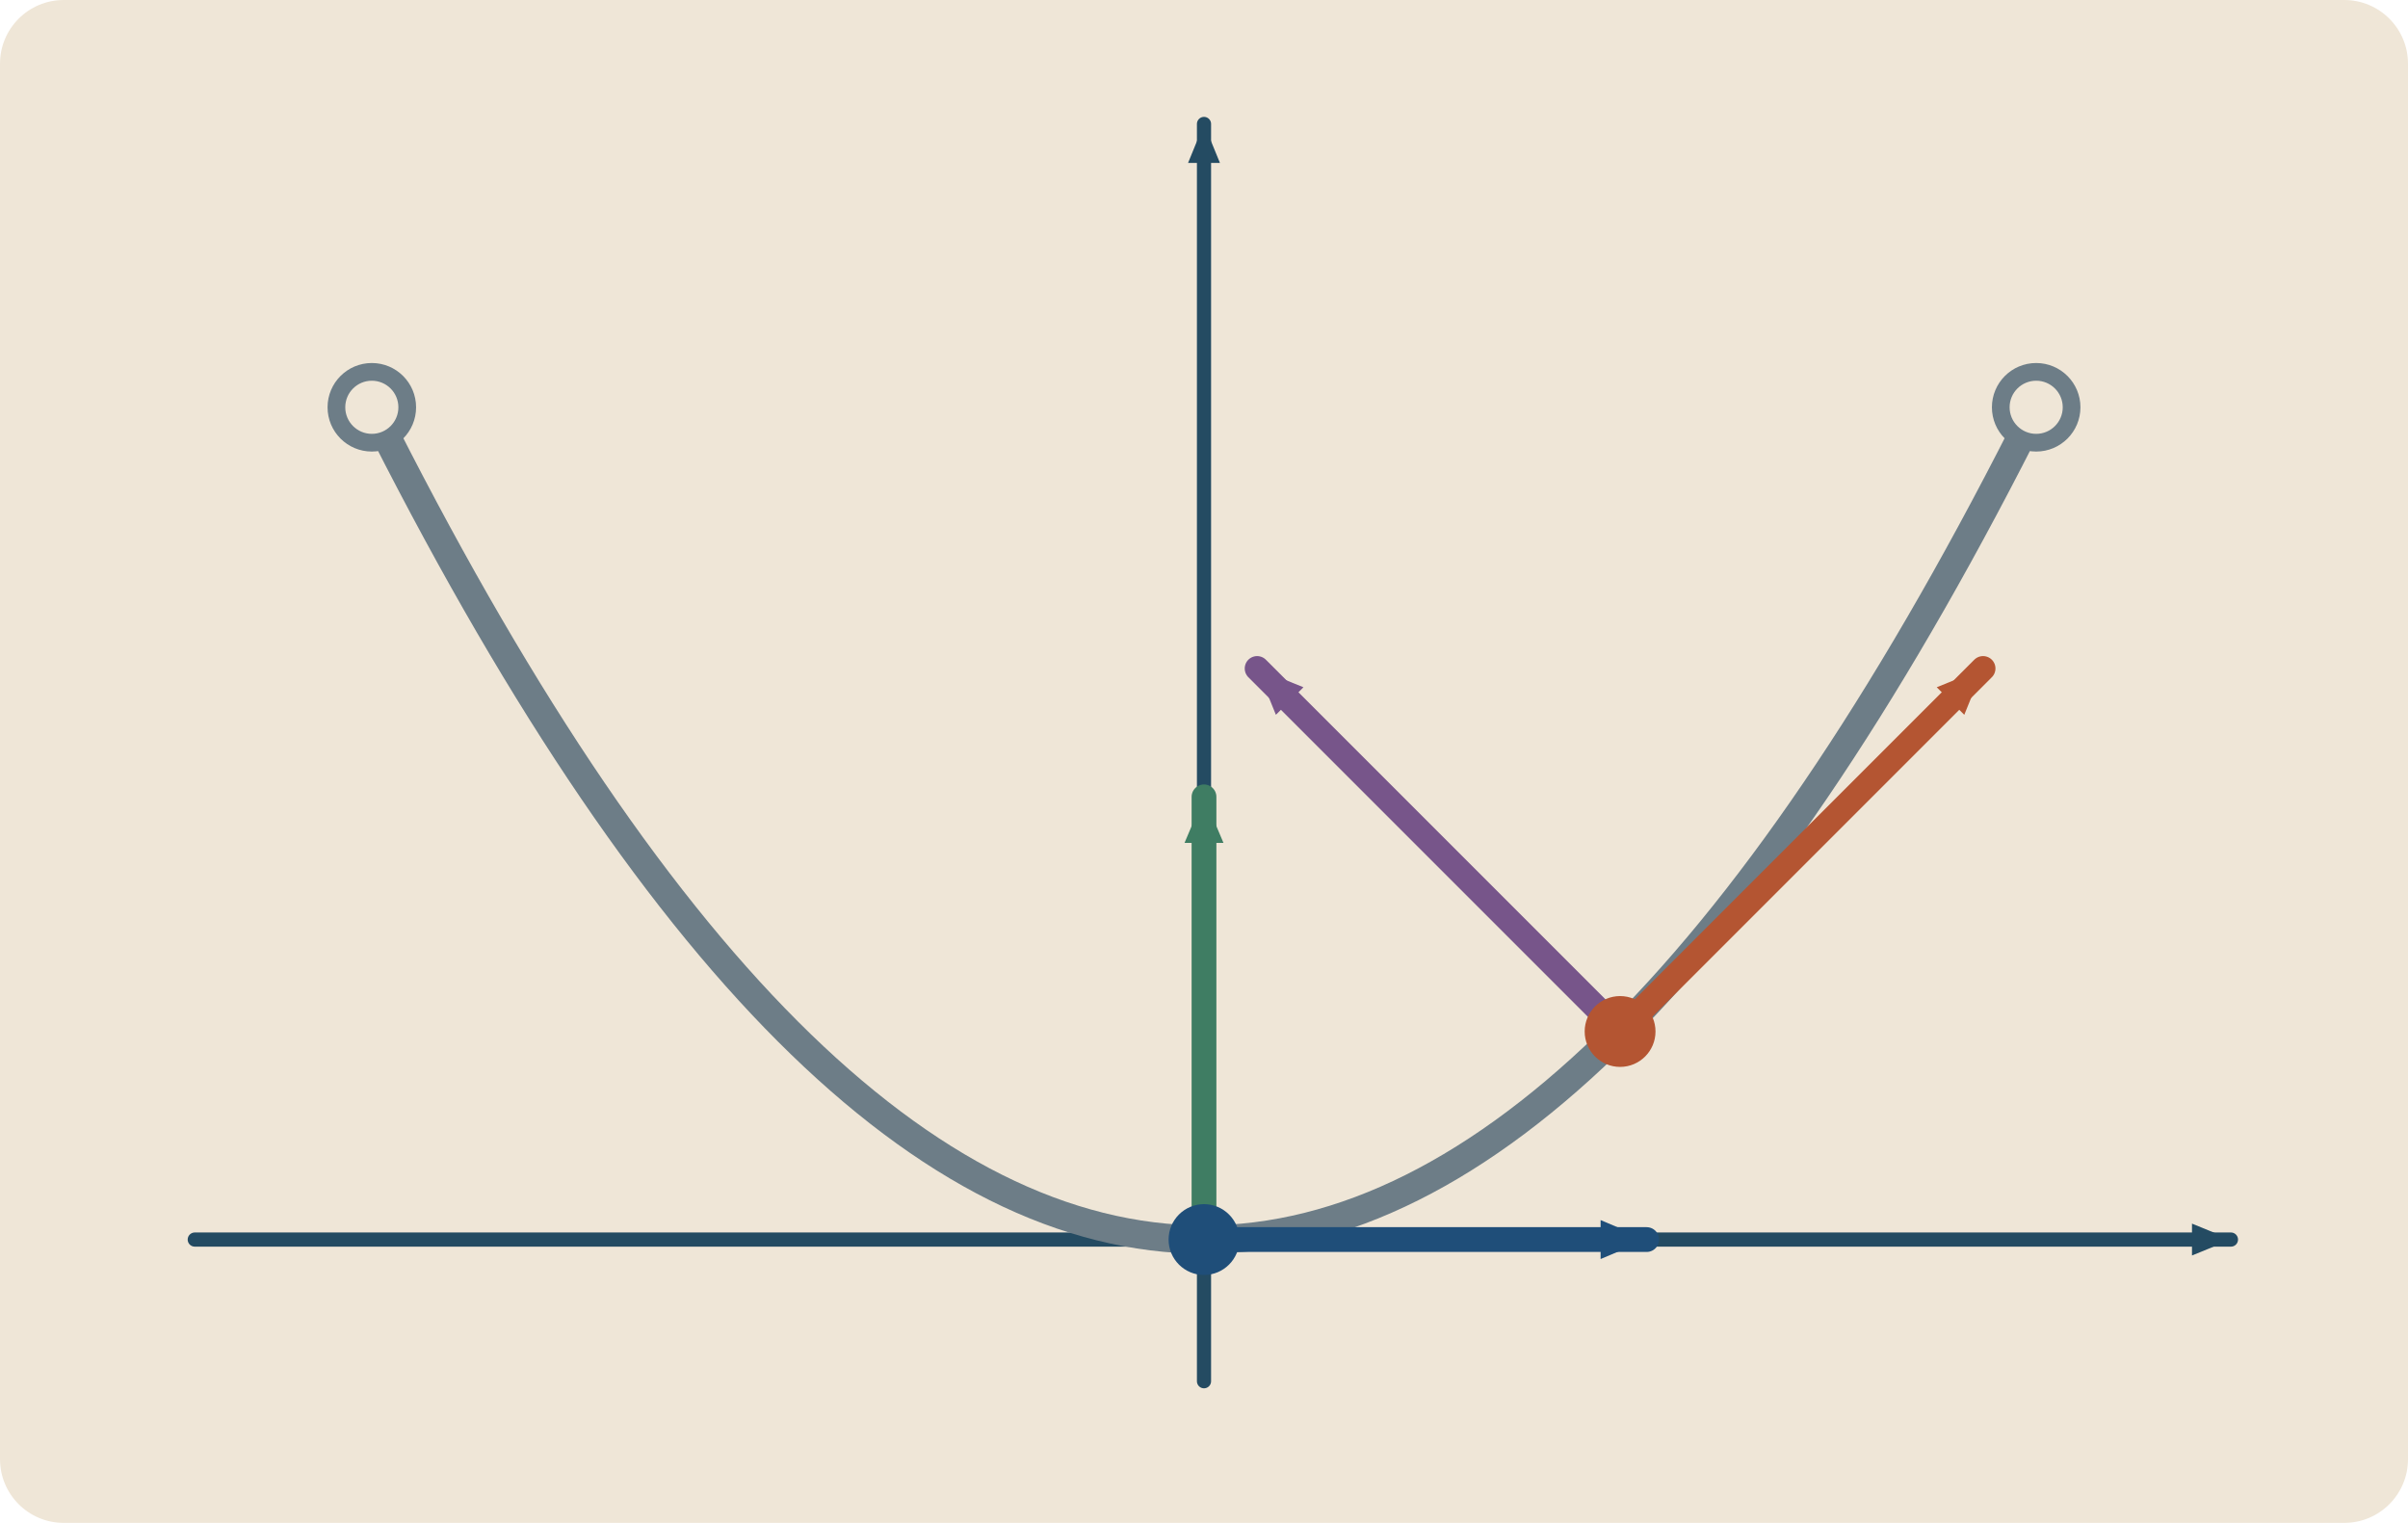
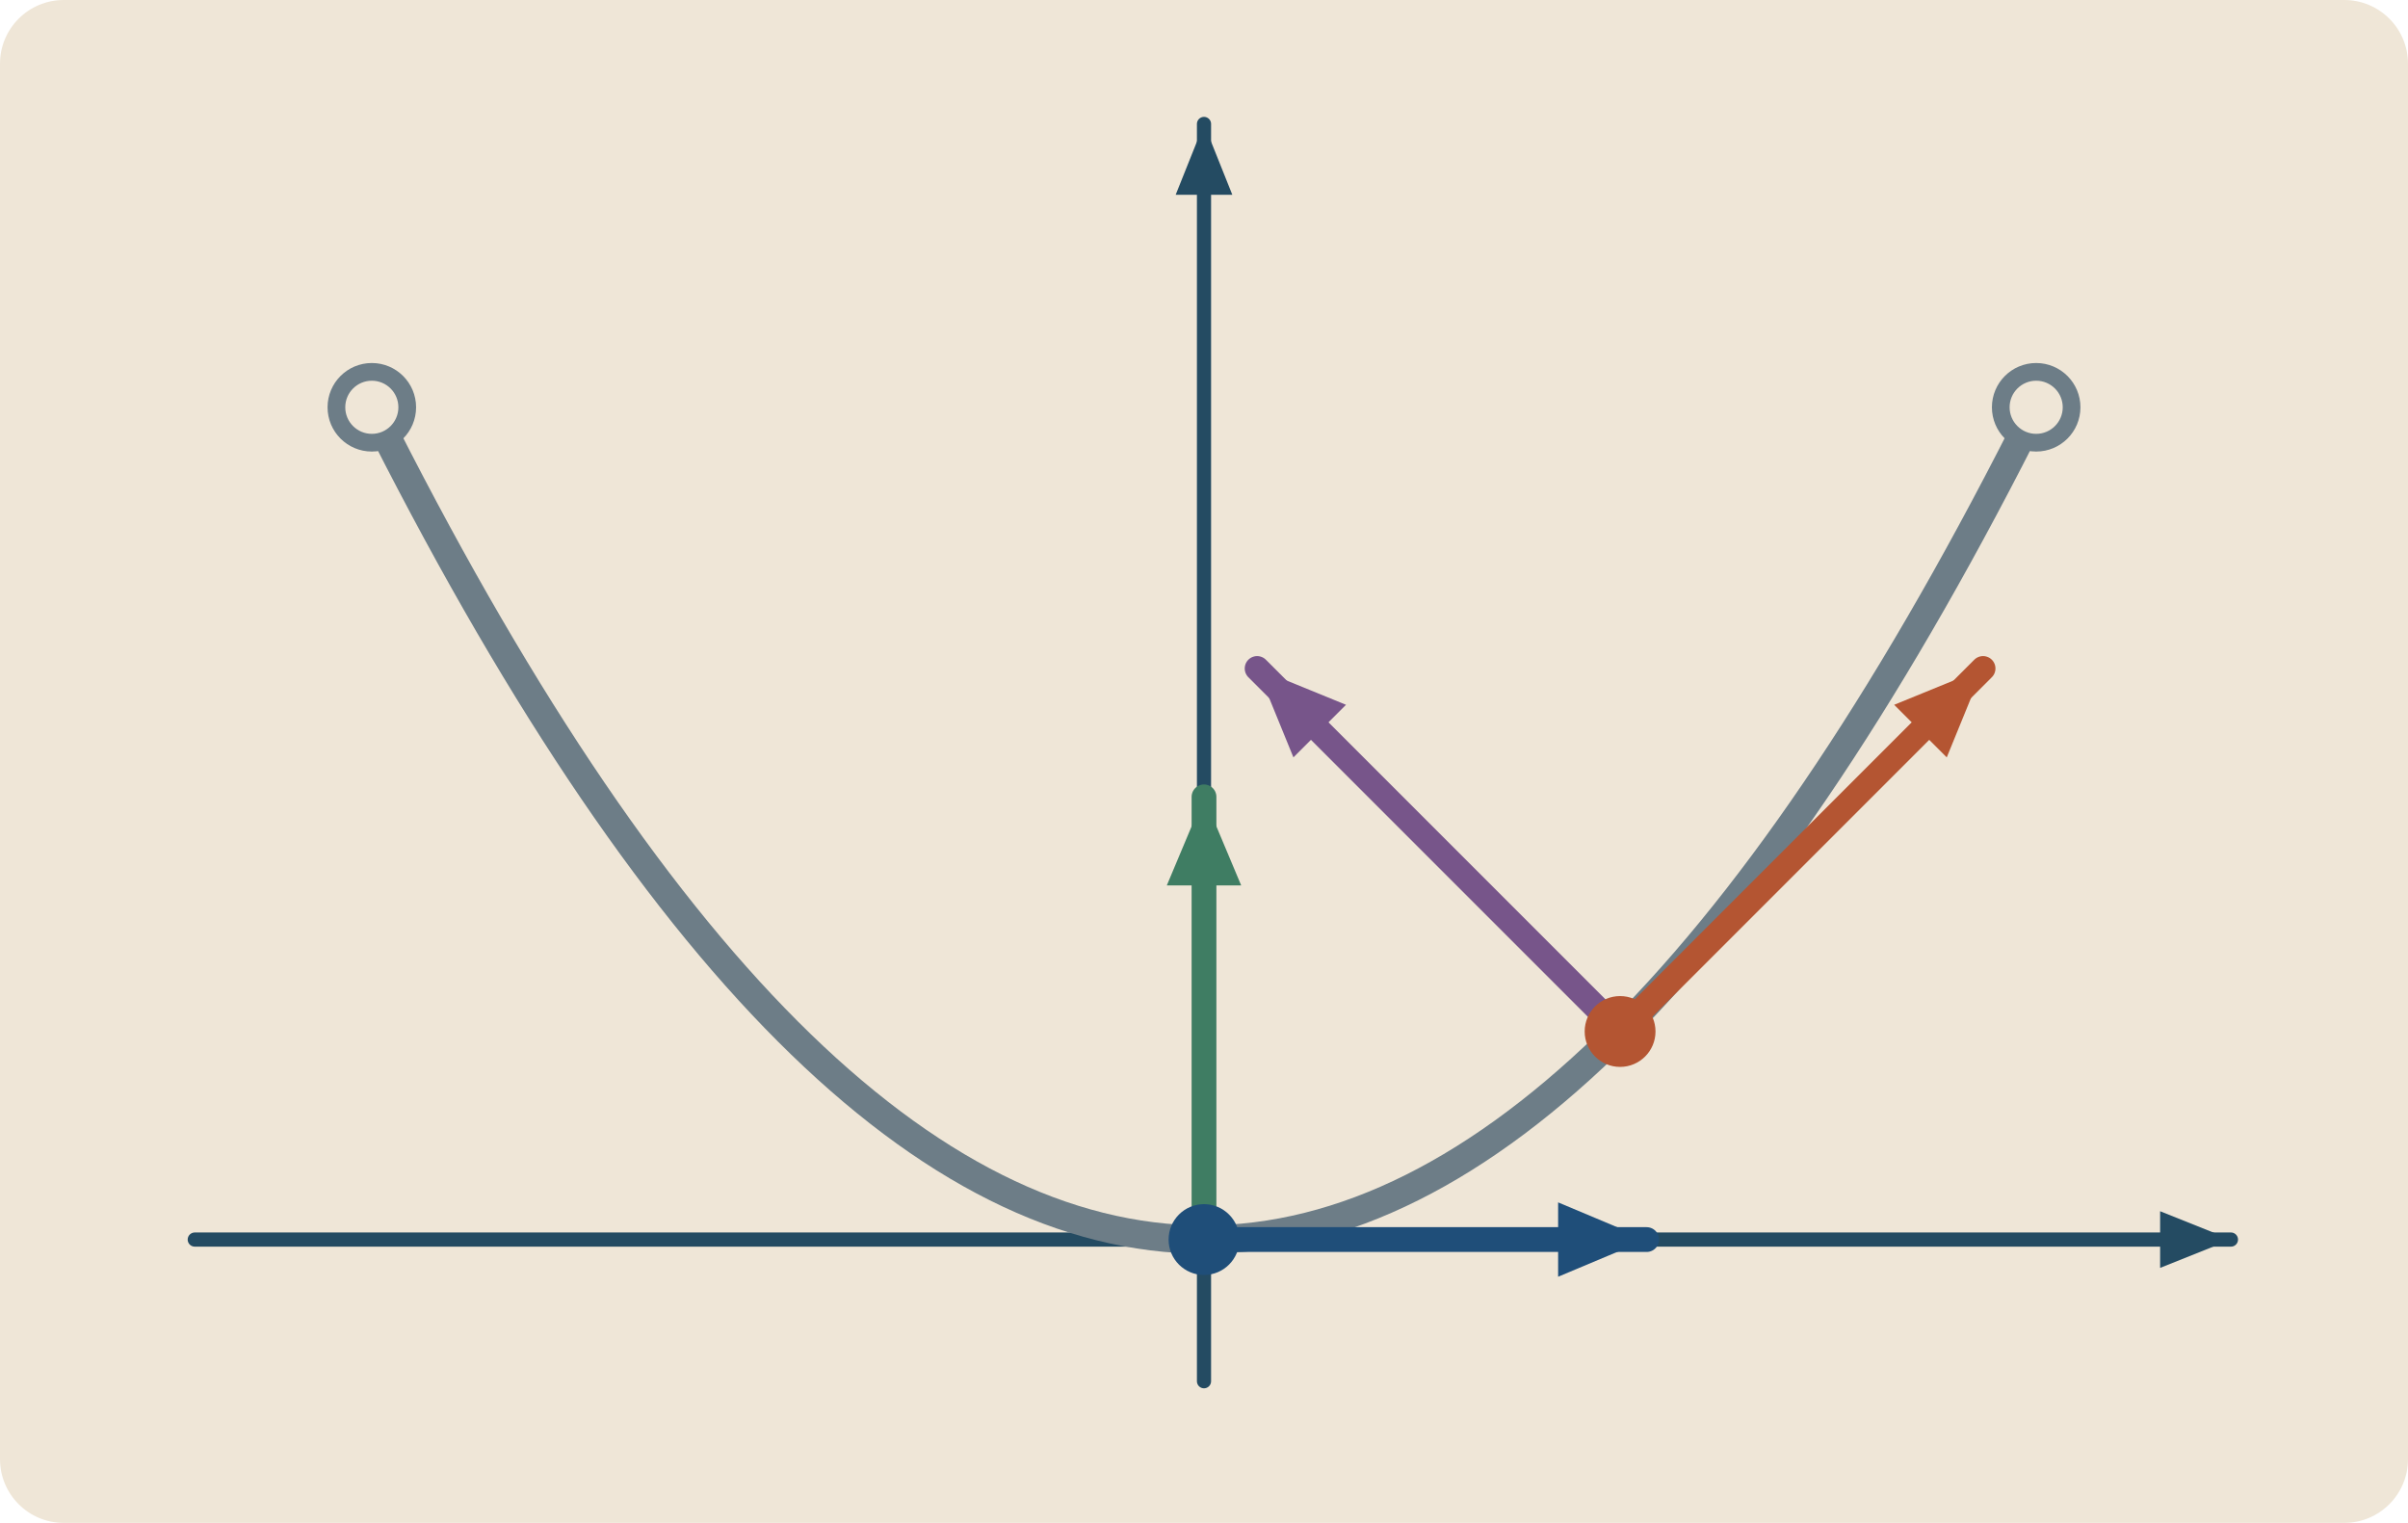
<svg xmlns="http://www.w3.org/2000/svg" viewBox="0 0 680 430" role="img" aria-labelledby="title desc">
  <defs>
-     <marker id="axis-arrow" markerUnits="userSpaceOnUse" markerWidth="11" markerHeight="9" refX="11" refY="4.5" orient="auto">
-       <path d="M0,0 L11,4.5 L0,9 z" fill="#244b62" />
+     <marker id="axis-arrow" markerUnits="userSpaceOnUse" markerWidth="20" markerHeight="16" refX="20" refY="8" orient="auto">
+       <path d="M0,0 L20,8 L0,16 z" fill="#244b62" />
    </marker>
-     <marker id="blue-arrow" markerUnits="userSpaceOnUse" markerWidth="13" markerHeight="11" refX="13" refY="5.5" orient="auto">
-       <path d="M0,0 L13,5.5 L0,11 z" fill="#1f4e79" />
+     <marker id="blue-arrow" markerUnits="userSpaceOnUse" markerWidth="25" markerHeight="21" refX="25" refY="10.5" orient="auto">
+       <path d="M0,0 L25,10.5 L0,21 z" fill="#1f4e79" />
    </marker>
-     <marker id="green-arrow" markerUnits="userSpaceOnUse" markerWidth="13" markerHeight="11" refX="13" refY="5.5" orient="auto">
-       <path d="M0,0 L13,5.5 L0,11 z" fill="#3f7d63" />
+     <marker id="green-arrow" markerUnits="userSpaceOnUse" markerWidth="25" markerHeight="21" refX="25" refY="10.5" orient="auto">
+       <path d="M0,0 L25,10.5 L0,21 z" fill="#3f7d63" />
    </marker>
-     <marker id="orange-arrow" markerUnits="userSpaceOnUse" markerWidth="13" markerHeight="11" refX="13" refY="5.5" orient="auto">
-       <path d="M0,0 L13,5.5 L0,11 z" fill="#b45532" />
+     <marker id="orange-arrow" markerUnits="userSpaceOnUse" markerWidth="25" markerHeight="21" refX="25" refY="10.5" orient="auto">
+       <path d="M0,0 L25,10.5 L0,21 z" fill="#b45532" />
    </marker>
-     <marker id="purple-arrow" markerUnits="userSpaceOnUse" markerWidth="13" markerHeight="11" refX="13" refY="5.5" orient="auto">
-       <path d="M0,0 L13,5.5 L0,11 z" fill="#77558a" />
+     <marker id="purple-arrow" markerUnits="userSpaceOnUse" markerWidth="25" markerHeight="21" refX="25" refY="10.5" orient="auto">
+       <path d="M0,0 L25,10.5 L0,21 z" fill="#77558a" />
    </marker>
  </defs>
  <rect width="680" height="430" rx="18" fill="#efe6d7" />
  <g fill="none" stroke="#244b62" stroke-width="4" stroke-linecap="round">
    <path d="M55 350 H630" marker-end="url(#axis-arrow)" />
    <path d="M340 390 V35" marker-end="url(#axis-arrow)" />
  </g>
  <path d="M105 115 Q340 585 575 115" fill="none" stroke="#6d7d87" stroke-width="8" stroke-linecap="round" />
  <circle cx="105" cy="115" r="10" fill="#efe6d7" stroke="#6d7d87" stroke-width="5" />
  <circle cx="575" cy="115" r="10" fill="#efe6d7" stroke="#6d7d87" stroke-width="5" />
  <path d="M340 350 H465" fill="none" stroke="#1f4e79" stroke-width="7" stroke-linecap="round" marker-end="url(#blue-arrow)" />
  <path d="M340 350 V225" fill="none" stroke="#3f7d63" stroke-width="7" stroke-linecap="round" marker-end="url(#green-arrow)" />
  <circle cx="340" cy="350" r="10" fill="#1f4e79" />
  <path d="M457.5 291.25 L560 188.75" fill="none" stroke="#b45532" stroke-width="7" stroke-linecap="round" marker-end="url(#orange-arrow)" />
  <path d="M457.5 291.25 L355 188.75" fill="none" stroke="#77558a" stroke-width="7" stroke-linecap="round" marker-end="url(#purple-arrow)" />
  <circle cx="457.5" cy="291.25" r="10" fill="#b45532" />
</svg>
